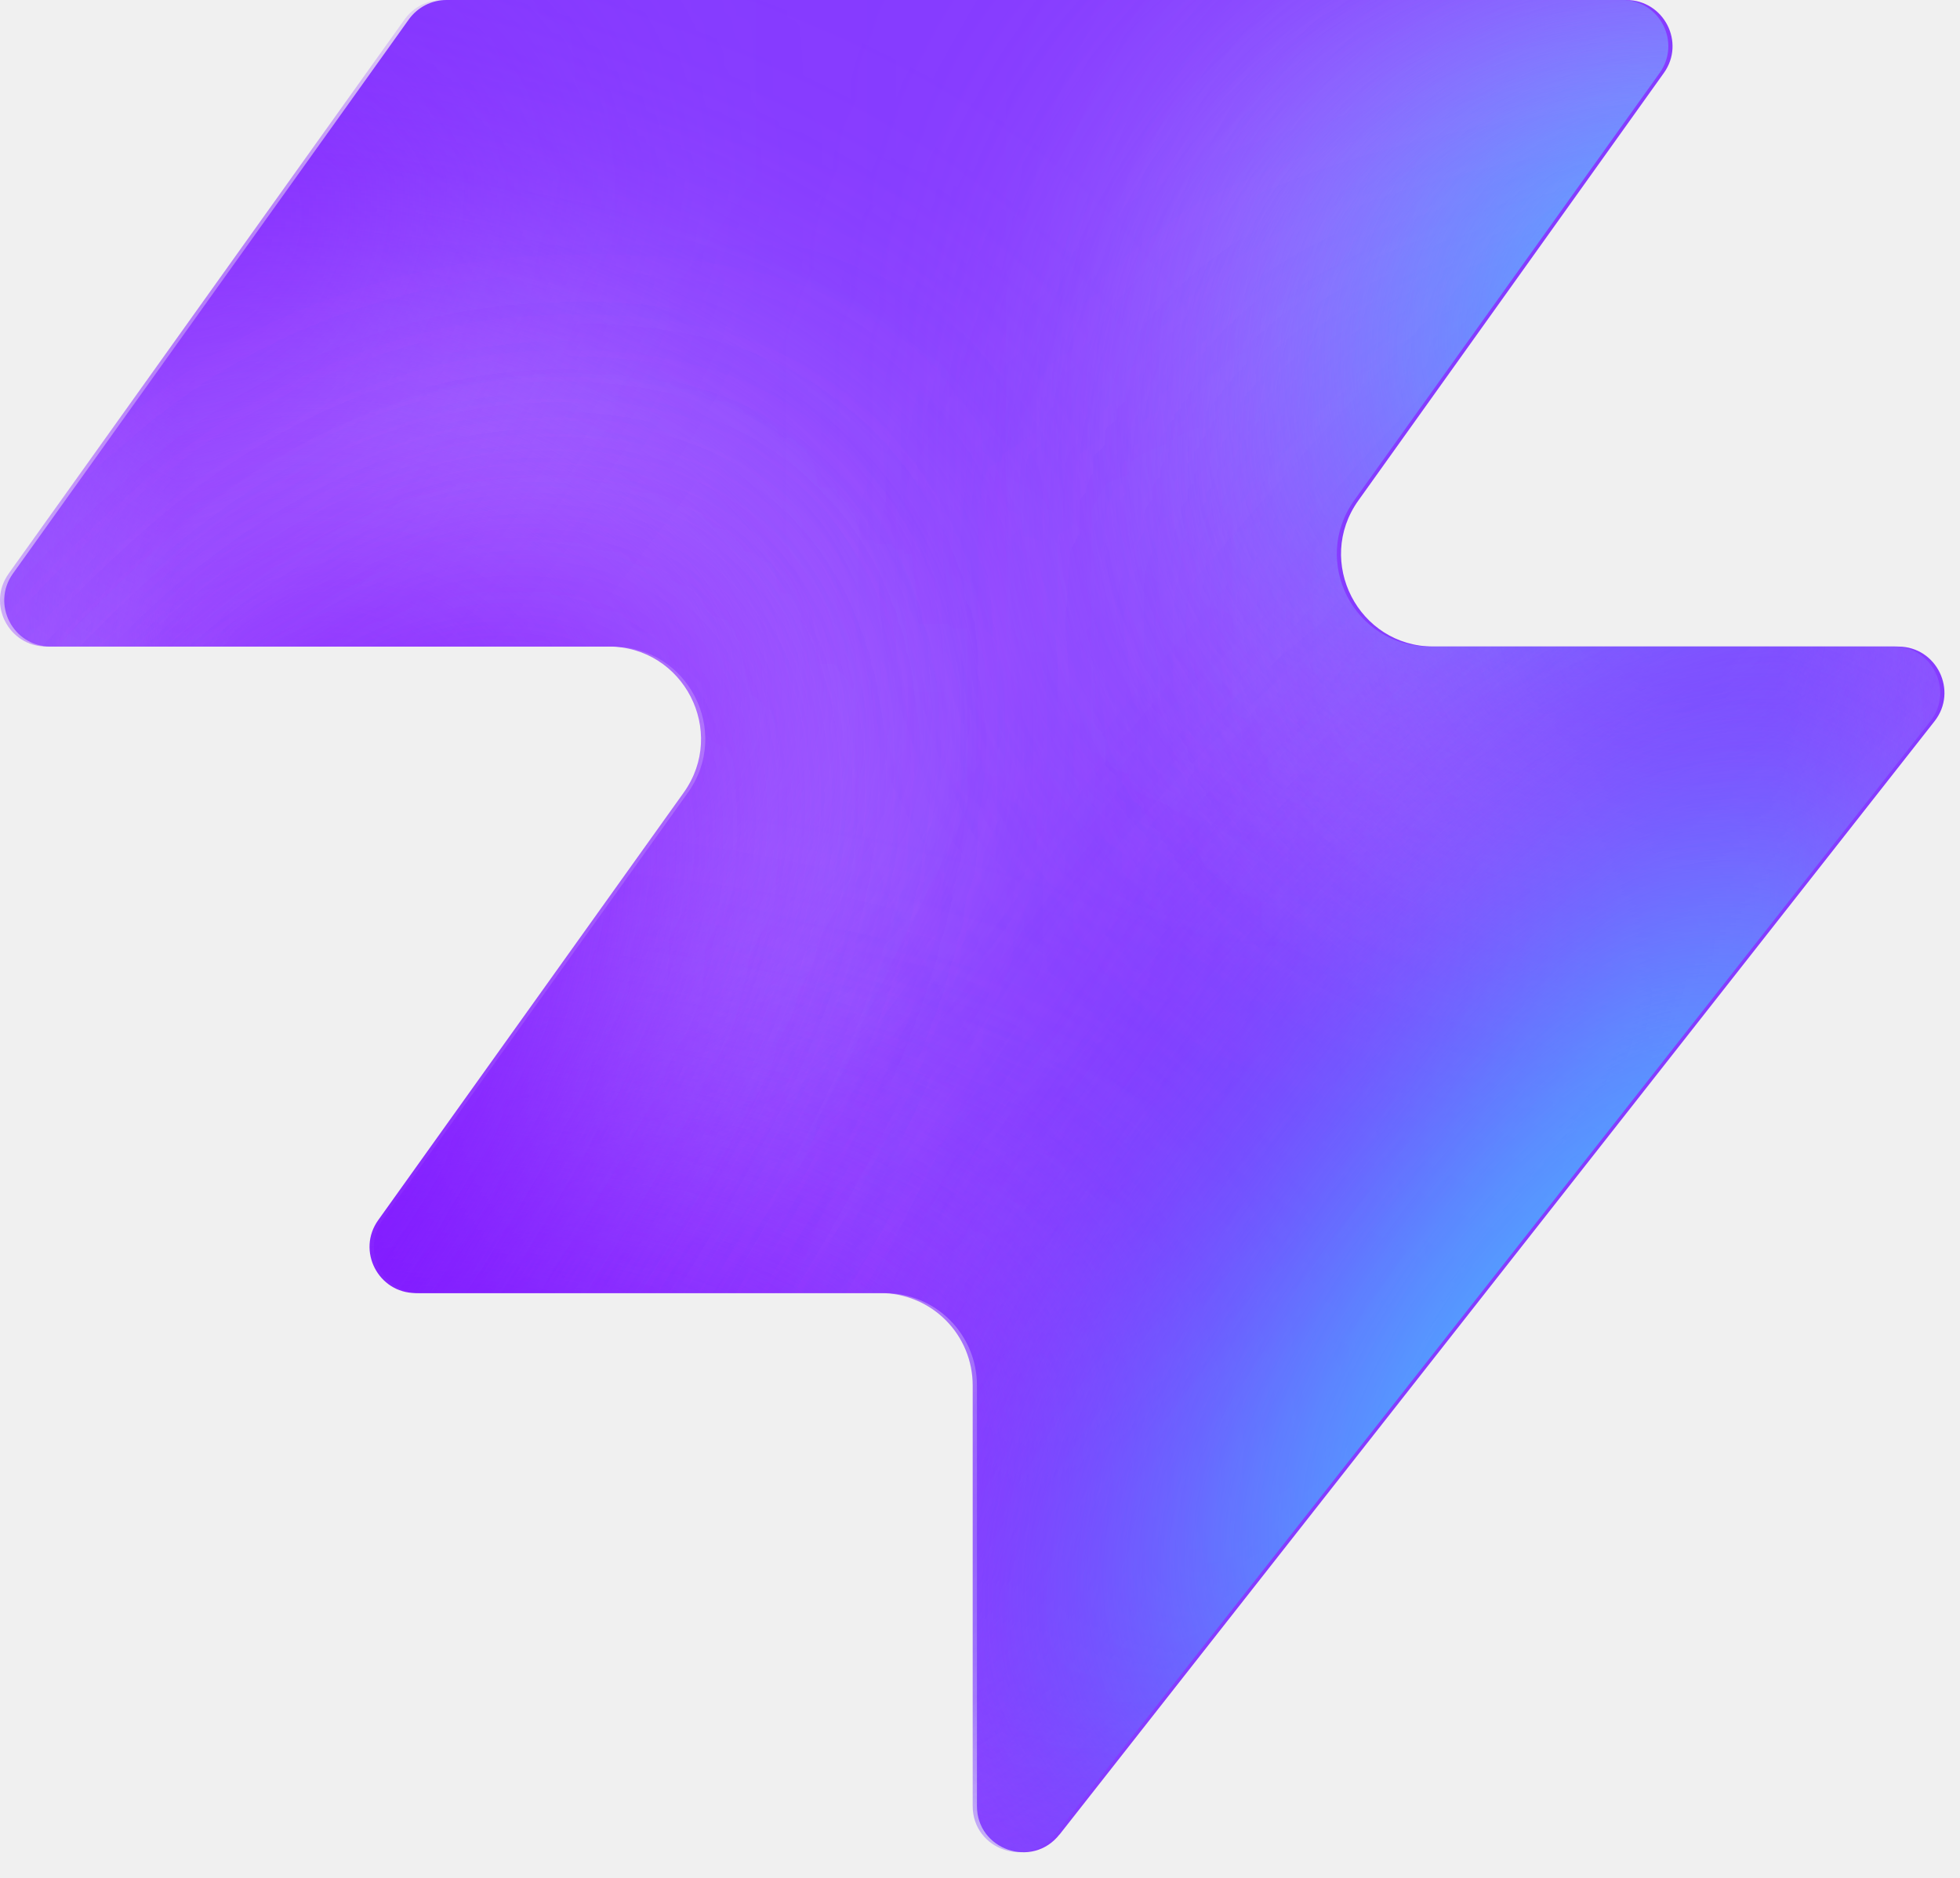
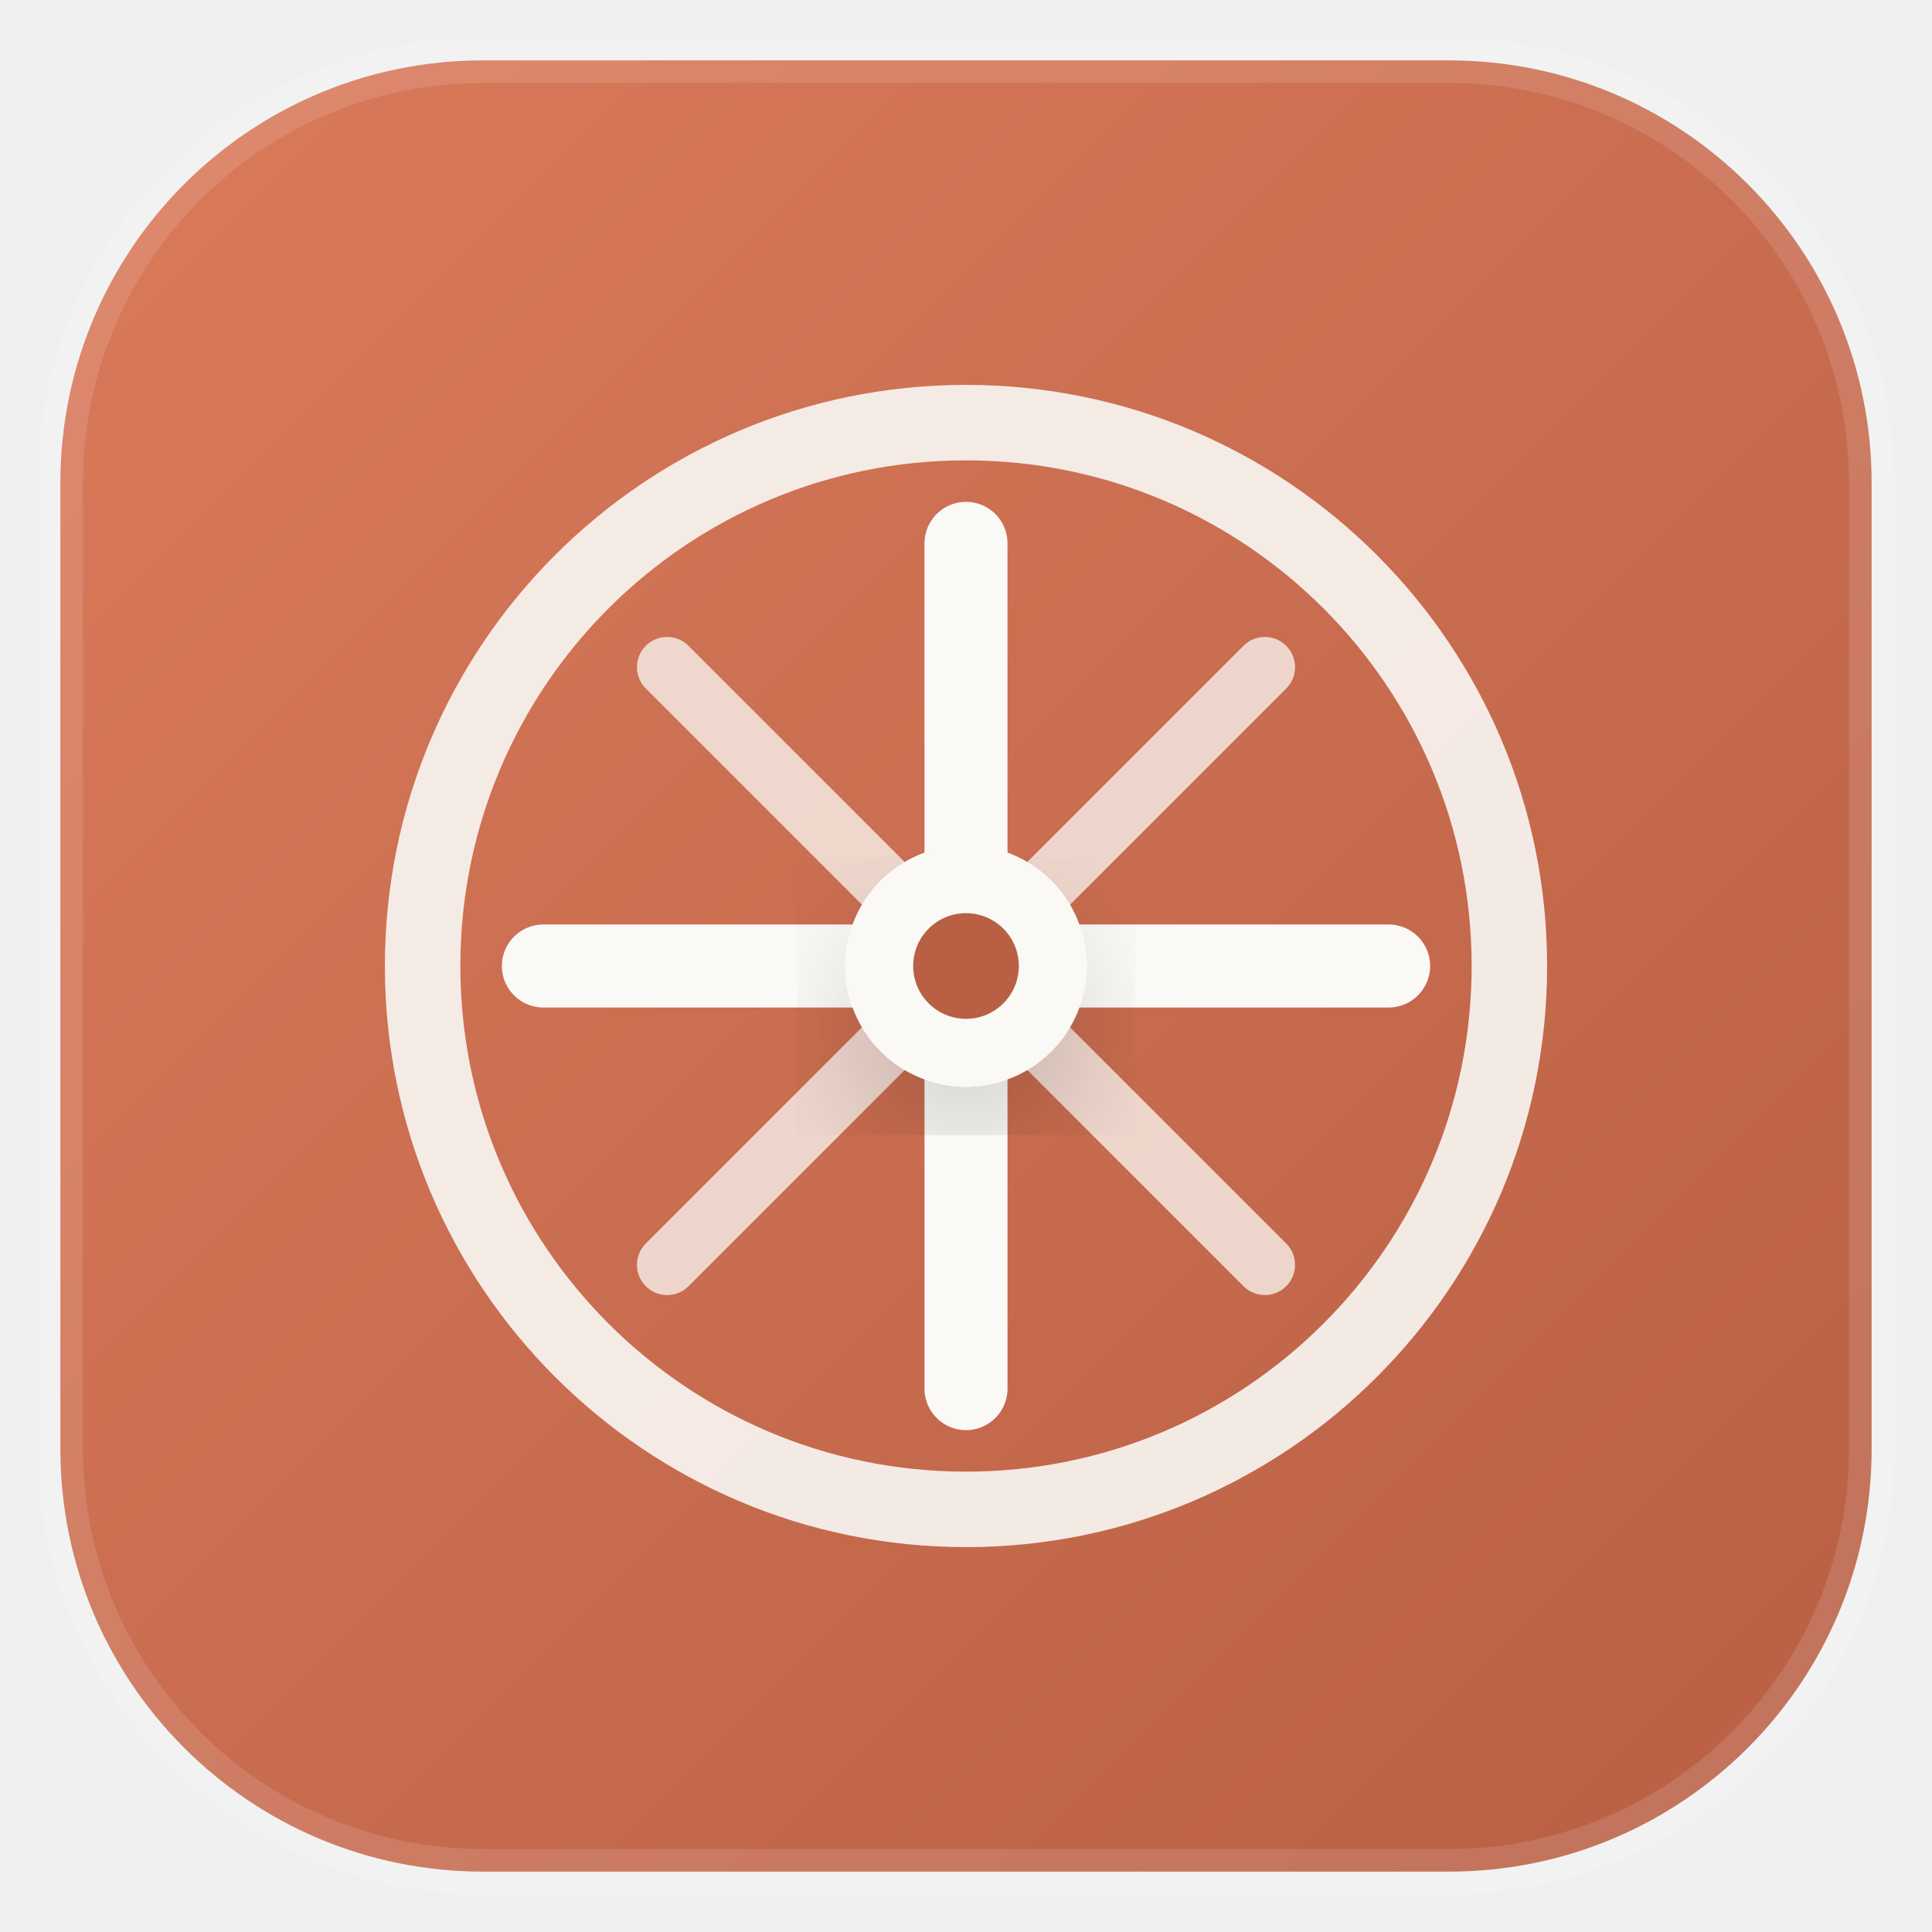
- <svg xmlns="http://www.w3.org/2000/svg" width="48" height="46" fill="none" viewBox="0 0 48 46">
-   <path fill="#863bff" d="M25.946 44.938c-.664.845-2.021.375-2.021-.698V33.937a2.26 2.26 0 0 0-2.262-2.262H10.287c-.92 0-1.456-1.04-.92-1.788l7.48-10.471c1.07-1.497 0-3.578-1.842-3.578H1.237c-.92 0-1.456-1.04-.92-1.788L10.013.474c.214-.297.556-.474.92-.474h28.894c.92 0 1.456 1.04.92 1.788l-7.48 10.471c-1.07 1.498 0 3.579 1.842 3.579h11.377c.943 0 1.473 1.088.89 1.83L25.947 44.94z" style="fill:#863bff;fill:color(display-p3 .525 .23 1);fill-opacity:1" />
-   <mask id="a" width="48" height="46" x="0" y="0" maskUnits="userSpaceOnUse" style="mask-type:alpha">
-     <path fill="#000" d="M25.842 44.938c-.664.844-2.021.375-2.021-.698V33.937a2.26 2.26 0 0 0-2.262-2.262H10.183c-.92 0-1.456-1.04-.92-1.788l7.48-10.471c1.07-1.498 0-3.579-1.842-3.579H1.133c-.92 0-1.456-1.04-.92-1.787L9.91.473c.214-.297.556-.474.92-.474h28.894c.92 0 1.456 1.04.92 1.788l-7.48 10.471c-1.07 1.498 0 3.578 1.842 3.578h11.377c.943 0 1.473 1.088.89 1.832L25.843 44.94z" style="fill:#000;fill-opacity:1" />
-   </mask>
-   <g mask="url(#a)">
-     <g filter="url(#b)">
-       <ellipse cx="5.508" cy="14.704" fill="#ede6ff" rx="5.508" ry="14.704" style="fill:#ede6ff;fill:color(display-p3 .927 .903 1);fill-opacity:1" transform="matrix(.00324 1 1 -.00324 -4.47 31.516)" />
-     </g>
-     <g filter="url(#c)">
-       <ellipse cx="10.399" cy="29.851" fill="#ede6ff" rx="10.399" ry="29.851" style="fill:#ede6ff;fill:color(display-p3 .927 .903 1);fill-opacity:1" transform="matrix(.00324 1 1 -.00324 -39.328 7.883)" />
-     </g>
-     <g filter="url(#d)">
-       <ellipse cx="5.508" cy="30.487" fill="#7e14ff" rx="5.508" ry="30.487" style="fill:#7e14ff;fill:color(display-p3 .492 .077 1);fill-opacity:1" transform="rotate(89.814 -25.913 -14.639)scale(1 -1)" />
-     </g>
-     <g filter="url(#e)">
-       <ellipse cx="5.508" cy="30.599" fill="#7e14ff" rx="5.508" ry="30.599" style="fill:#7e14ff;fill:color(display-p3 .492 .077 1);fill-opacity:1" transform="rotate(89.814 -32.644 -3.334)scale(1 -1)" />
-     </g>
-     <g filter="url(#f)">
-       <ellipse cx="5.508" cy="30.599" fill="#7e14ff" rx="5.508" ry="30.599" style="fill:#7e14ff;fill:color(display-p3 .492 .077 1);fill-opacity:1" transform="matrix(.00324 1 1 -.00324 -34.34 30.47)" />
-     </g>
-     <g filter="url(#g)">
-       <ellipse cx="14.072" cy="22.078" fill="#ede6ff" rx="14.072" ry="22.078" style="fill:#ede6ff;fill:color(display-p3 .927 .903 1);fill-opacity:1" transform="rotate(93.35 24.506 48.493)scale(-1 1)" />
-     </g>
-     <g filter="url(#h)">
-       <ellipse cx="3.47" cy="21.501" fill="#7e14ff" rx="3.47" ry="21.501" style="fill:#7e14ff;fill:color(display-p3 .492 .077 1);fill-opacity:1" transform="rotate(89.009 28.708 47.59)scale(-1 1)" />
-     </g>
-     <g filter="url(#i)">
-       <ellipse cx="3.47" cy="21.501" fill="#7e14ff" rx="3.47" ry="21.501" style="fill:#7e14ff;fill:color(display-p3 .492 .077 1);fill-opacity:1" transform="rotate(89.009 28.708 47.59)scale(-1 1)" />
-     </g>
-     <g filter="url(#j)">
-       <ellipse cx=".387" cy="8.972" fill="#7e14ff" rx="4.407" ry="29.108" style="fill:#7e14ff;fill:color(display-p3 .492 .077 1);fill-opacity:1" transform="rotate(39.51 .387 8.972)" />
-     </g>
-     <g filter="url(#k)">
-       <ellipse cx="47.523" cy="-6.092" fill="#7e14ff" rx="4.407" ry="29.108" style="fill:#7e14ff;fill:color(display-p3 .492 .077 1);fill-opacity:1" transform="rotate(37.892 47.523 -6.092)" />
-     </g>
-     <g filter="url(#l)">
-       <ellipse cx="41.412" cy="6.333" fill="#47bfff" rx="5.971" ry="9.665" style="fill:#47bfff;fill:color(display-p3 .28 .748 1);fill-opacity:1" transform="rotate(37.892 41.412 6.333)" />
-     </g>
-     <g filter="url(#m)">
-       <ellipse cx="-1.879" cy="38.332" fill="#7e14ff" rx="4.407" ry="29.108" style="fill:#7e14ff;fill:color(display-p3 .492 .077 1);fill-opacity:1" transform="rotate(37.892 -1.88 38.332)" />
-     </g>
-     <g filter="url(#n)">
-       <ellipse cx="-1.879" cy="38.332" fill="#7e14ff" rx="4.407" ry="29.108" style="fill:#7e14ff;fill:color(display-p3 .492 .077 1);fill-opacity:1" transform="rotate(37.892 -1.88 38.332)" />
-     </g>
-     <g filter="url(#o)">
-       <ellipse cx="35.651" cy="29.907" fill="#7e14ff" rx="4.407" ry="29.108" style="fill:#7e14ff;fill:color(display-p3 .492 .077 1);fill-opacity:1" transform="rotate(37.892 35.651 29.907)" />
-     </g>
-     <g filter="url(#p)">
-       <ellipse cx="38.418" cy="32.4" fill="#47bfff" rx="5.971" ry="15.297" style="fill:#47bfff;fill:color(display-p3 .28 .748 1);fill-opacity:1" transform="rotate(37.892 38.418 32.4)" />
-     </g>
-   </g>
+ <svg xmlns="http://www.w3.org/2000/svg" viewBox="0 0 64 64" fill="none">
  <defs>
-     <filter id="b" width="60.045" height="41.654" x="-19.77" y="16.149" color-interpolation-filters="sRGB" filterUnits="userSpaceOnUse">
-       <feFlood flood-opacity="0" result="BackgroundImageFix" />
-       <feBlend in="SourceGraphic" in2="BackgroundImageFix" result="shape" />
-       <feGaussianBlur result="effect1_foregroundBlur_2002_17158" stdDeviation="7.659" />
-     </filter>
-     <filter id="c" width="90.34" height="51.437" x="-54.613" y="-7.533" color-interpolation-filters="sRGB" filterUnits="userSpaceOnUse">
-       <feFlood flood-opacity="0" result="BackgroundImageFix" />
-       <feBlend in="SourceGraphic" in2="BackgroundImageFix" result="shape" />
-       <feGaussianBlur result="effect1_foregroundBlur_2002_17158" stdDeviation="7.659" />
-     </filter>
-     <filter id="d" width="79.355" height="29.4" x="-49.64" y="2.03" color-interpolation-filters="sRGB" filterUnits="userSpaceOnUse">
-       <feFlood flood-opacity="0" result="BackgroundImageFix" />
-       <feBlend in="SourceGraphic" in2="BackgroundImageFix" result="shape" />
-       <feGaussianBlur result="effect1_foregroundBlur_2002_17158" stdDeviation="4.596" />
-     </filter>
-     <filter id="e" width="79.579" height="29.4" x="-45.045" y="20.029" color-interpolation-filters="sRGB" filterUnits="userSpaceOnUse">
-       <feFlood flood-opacity="0" result="BackgroundImageFix" />
-       <feBlend in="SourceGraphic" in2="BackgroundImageFix" result="shape" />
-       <feGaussianBlur result="effect1_foregroundBlur_2002_17158" stdDeviation="4.596" />
-     </filter>
-     <filter id="f" width="79.579" height="29.4" x="-43.513" y="21.178" color-interpolation-filters="sRGB" filterUnits="userSpaceOnUse">
-       <feFlood flood-opacity="0" result="BackgroundImageFix" />
-       <feBlend in="SourceGraphic" in2="BackgroundImageFix" result="shape" />
-       <feGaussianBlur result="effect1_foregroundBlur_2002_17158" stdDeviation="4.596" />
-     </filter>
-     <filter id="g" width="74.749" height="58.852" x="15.756" y="-17.901" color-interpolation-filters="sRGB" filterUnits="userSpaceOnUse">
-       <feFlood flood-opacity="0" result="BackgroundImageFix" />
-       <feBlend in="SourceGraphic" in2="BackgroundImageFix" result="shape" />
-       <feGaussianBlur result="effect1_foregroundBlur_2002_17158" stdDeviation="7.659" />
-     </filter>
-     <filter id="h" width="61.377" height="25.362" x="23.548" y="2.284" color-interpolation-filters="sRGB" filterUnits="userSpaceOnUse">
-       <feFlood flood-opacity="0" result="BackgroundImageFix" />
-       <feBlend in="SourceGraphic" in2="BackgroundImageFix" result="shape" />
-       <feGaussianBlur result="effect1_foregroundBlur_2002_17158" stdDeviation="4.596" />
-     </filter>
-     <filter id="i" width="61.377" height="25.362" x="23.548" y="2.284" color-interpolation-filters="sRGB" filterUnits="userSpaceOnUse">
-       <feFlood flood-opacity="0" result="BackgroundImageFix" />
-       <feBlend in="SourceGraphic" in2="BackgroundImageFix" result="shape" />
-       <feGaussianBlur result="effect1_foregroundBlur_2002_17158" stdDeviation="4.596" />
-     </filter>
-     <filter id="j" width="56.045" height="63.649" x="-27.636" y="-22.853" color-interpolation-filters="sRGB" filterUnits="userSpaceOnUse">
-       <feFlood flood-opacity="0" result="BackgroundImageFix" />
-       <feBlend in="SourceGraphic" in2="BackgroundImageFix" result="shape" />
-       <feGaussianBlur result="effect1_foregroundBlur_2002_17158" stdDeviation="4.596" />
-     </filter>
-     <filter id="k" width="54.814" height="64.646" x="20.116" y="-38.415" color-interpolation-filters="sRGB" filterUnits="userSpaceOnUse">
-       <feFlood flood-opacity="0" result="BackgroundImageFix" />
-       <feBlend in="SourceGraphic" in2="BackgroundImageFix" result="shape" />
-       <feGaussianBlur result="effect1_foregroundBlur_2002_17158" stdDeviation="4.596" />
-     </filter>
-     <filter id="l" width="33.541" height="35.313" x="24.641" y="-11.323" color-interpolation-filters="sRGB" filterUnits="userSpaceOnUse">
-       <feFlood flood-opacity="0" result="BackgroundImageFix" />
-       <feBlend in="SourceGraphic" in2="BackgroundImageFix" result="shape" />
-       <feGaussianBlur result="effect1_foregroundBlur_2002_17158" stdDeviation="4.596" />
-     </filter>
-     <filter id="m" width="54.814" height="64.646" x="-29.286" y="6.009" color-interpolation-filters="sRGB" filterUnits="userSpaceOnUse">
-       <feFlood flood-opacity="0" result="BackgroundImageFix" />
-       <feBlend in="SourceGraphic" in2="BackgroundImageFix" result="shape" />
-       <feGaussianBlur result="effect1_foregroundBlur_2002_17158" stdDeviation="4.596" />
-     </filter>
-     <filter id="n" width="54.814" height="64.646" x="-29.286" y="6.009" color-interpolation-filters="sRGB" filterUnits="userSpaceOnUse">
-       <feFlood flood-opacity="0" result="BackgroundImageFix" />
-       <feBlend in="SourceGraphic" in2="BackgroundImageFix" result="shape" />
-       <feGaussianBlur result="effect1_foregroundBlur_2002_17158" stdDeviation="4.596" />
-     </filter>
-     <filter id="o" width="54.814" height="64.646" x="8.244" y="-2.416" color-interpolation-filters="sRGB" filterUnits="userSpaceOnUse">
-       <feFlood flood-opacity="0" result="BackgroundImageFix" />
-       <feBlend in="SourceGraphic" in2="BackgroundImageFix" result="shape" />
-       <feGaussianBlur result="effect1_foregroundBlur_2002_17158" stdDeviation="4.596" />
-     </filter>
-     <filter id="p" width="39.409" height="43.623" x="18.713" y="10.588" color-interpolation-filters="sRGB" filterUnits="userSpaceOnUse">
-       <feFlood flood-opacity="0" result="BackgroundImageFix" />
-       <feBlend in="SourceGraphic" in2="BackgroundImageFix" result="shape" />
-       <feGaussianBlur result="effect1_foregroundBlur_2002_17158" stdDeviation="4.596" />
+     <linearGradient id="terracottaGrad" x1="0%" y1="0%" x2="100%" y2="100%">
+       <stop offset="0%" stop-color="#da7a5b" />
+       <stop offset="100%" stop-color="#b85f44" />
+     </linearGradient>
+     <filter id="softGlow" x="-20%" y="-20%" width="140%" height="140%">
+       <feDropShadow dx="0" dy="2" stdDeviation="2" flood-color="#000000" flood-opacity="0.15" />
    </filter>
  </defs>
+   <rect x="2" y="2" width="60" height="60" rx="14" fill="url(#terracottaGrad)" />
+   <rect x="2" y="2" width="60" height="60" rx="14" stroke="#ffffff" stroke-opacity="0.12" stroke-width="1.5" />
+   <circle cx="32" cy="32" r="18" stroke="#faf9f5" stroke-width="2.5" stroke-opacity="0.9" fill="none" />
+   <path d="M32 18V46" stroke="#faf9f5" stroke-width="2.75" stroke-linecap="round" />
+   <path d="M18 32H46" stroke="#faf9f5" stroke-width="2.75" stroke-linecap="round" />
+   <path d="M22.1 22.1L41.9 41.9" stroke="#faf9f5" stroke-width="2" stroke-linecap="round" stroke-opacity="0.75" />
+   <path d="M41.9 22.1L22.1 41.9" stroke="#faf9f5" stroke-width="2" stroke-linecap="round" stroke-opacity="0.75" />
+   <circle cx="32" cy="32" r="4" fill="#faf9f5" filter="url(#softGlow)" />
+   <circle cx="32" cy="32" r="1.75" fill="#b85f44" />
</svg>
